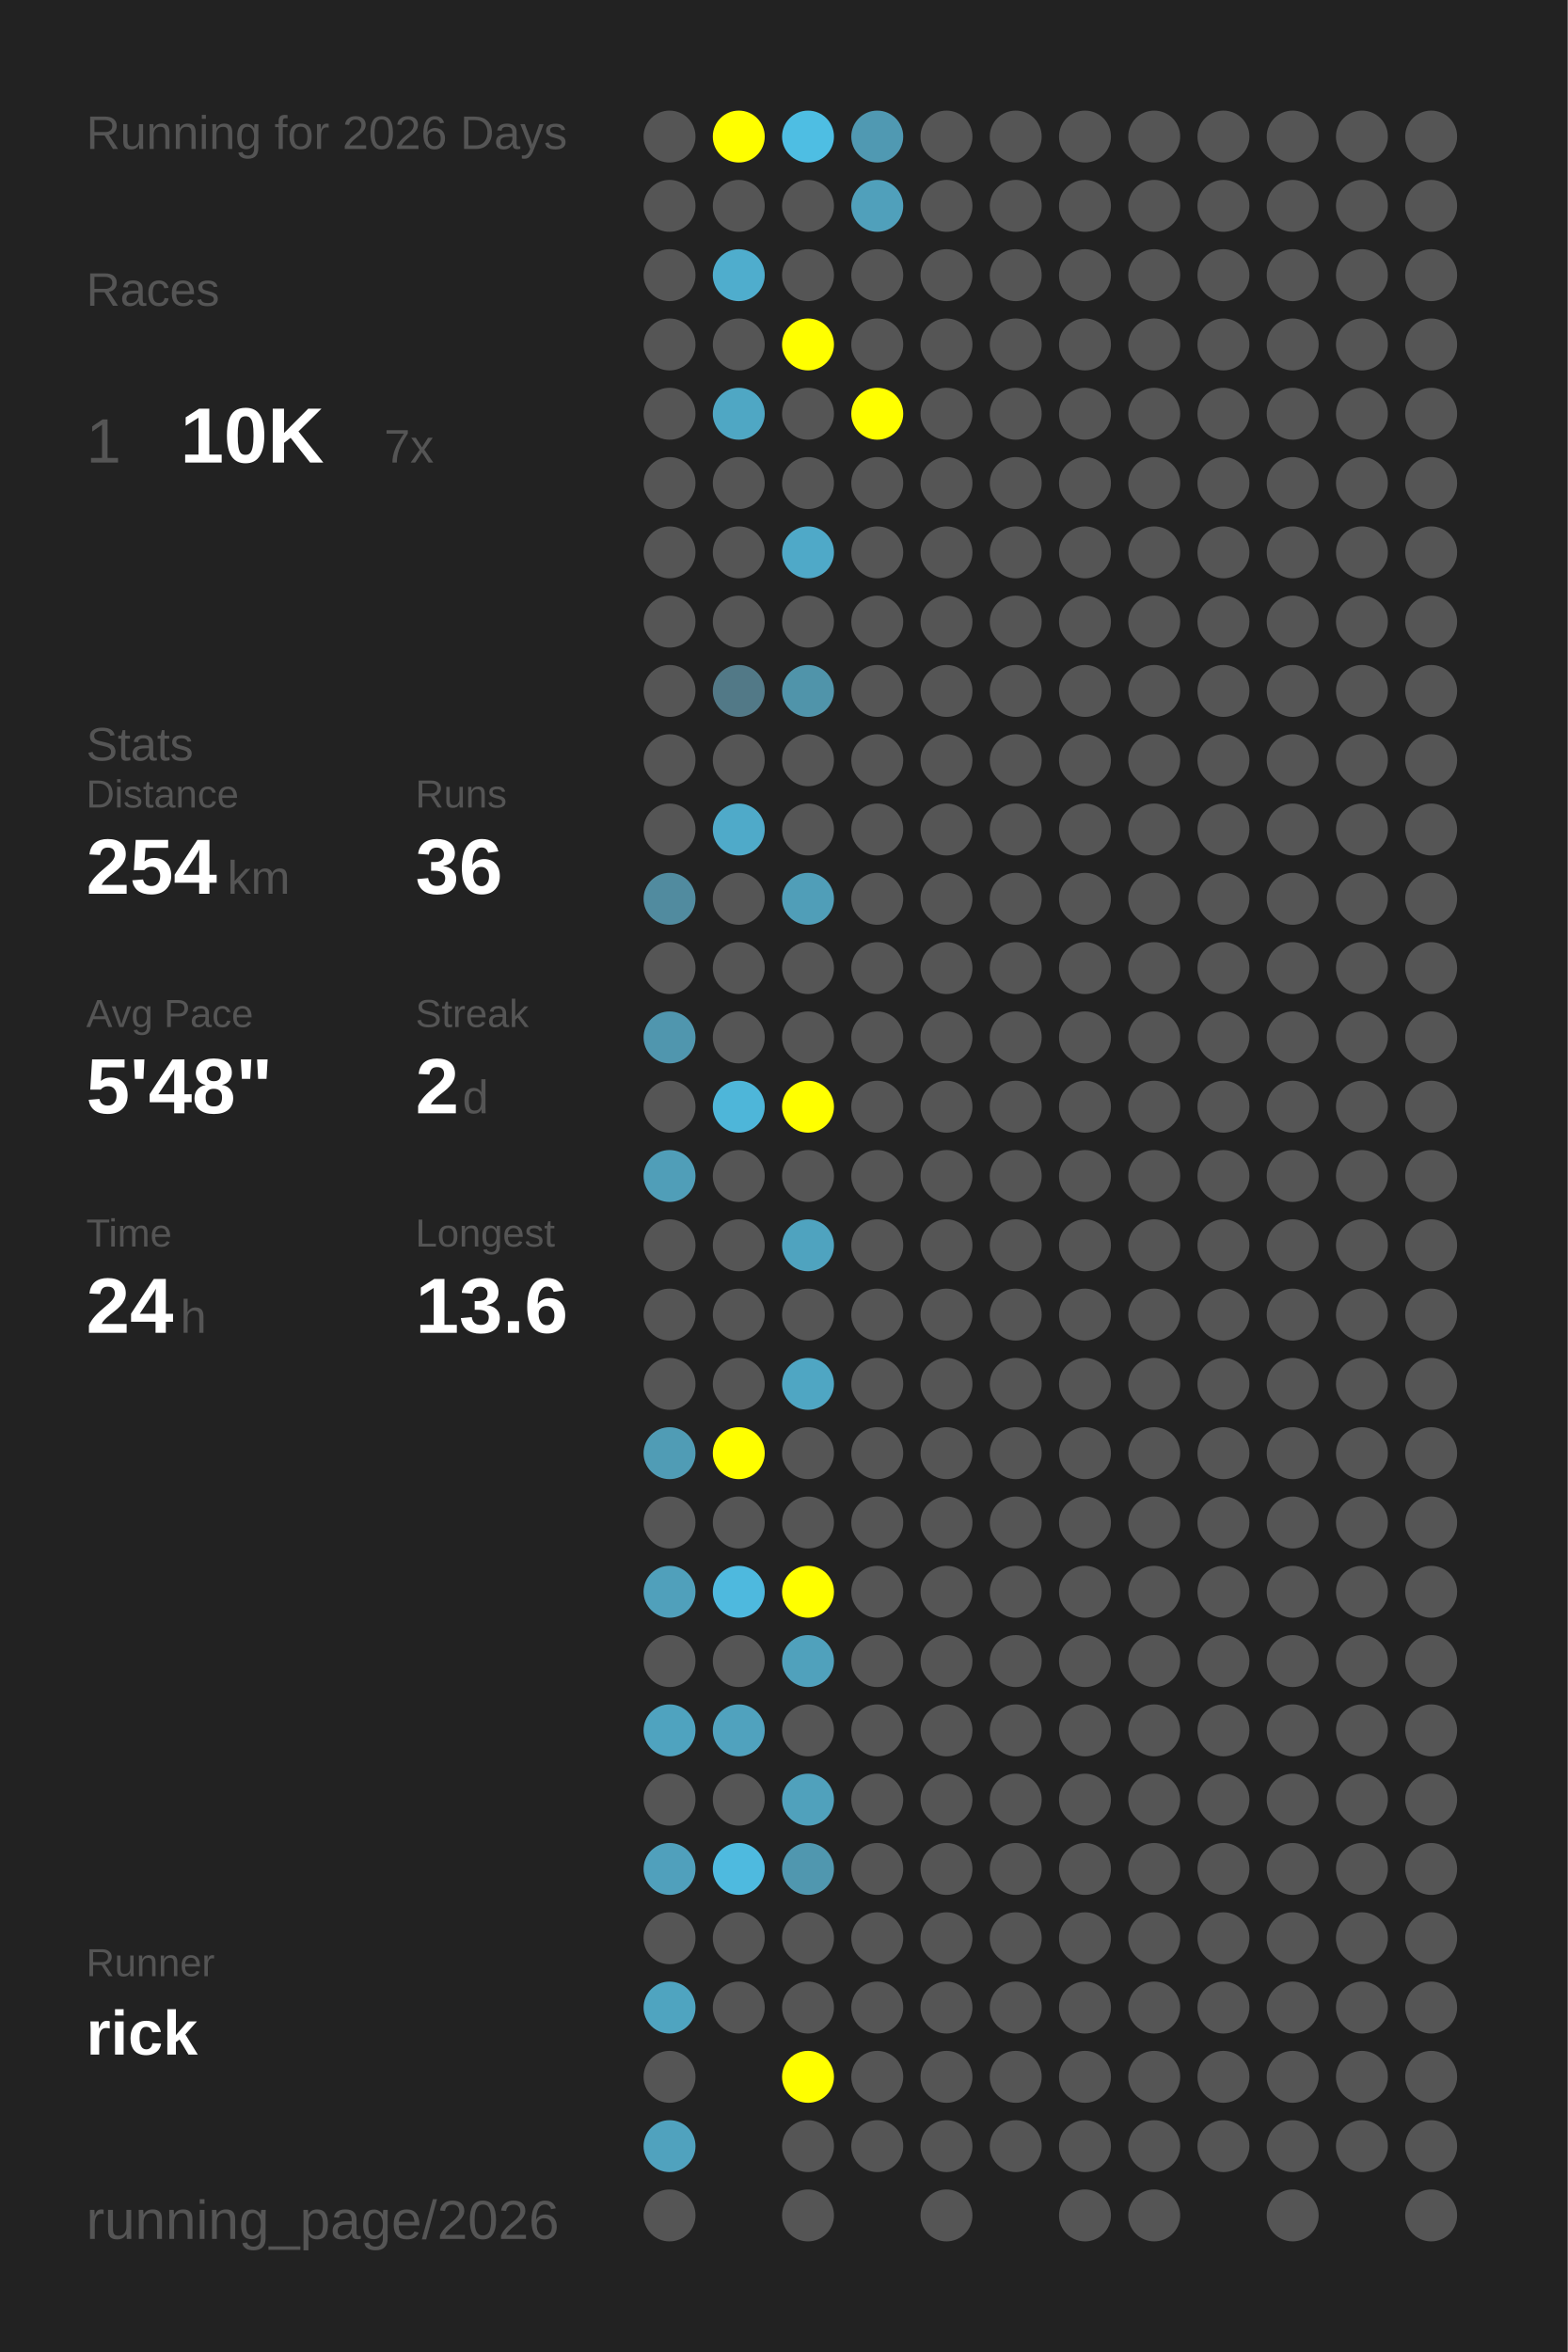
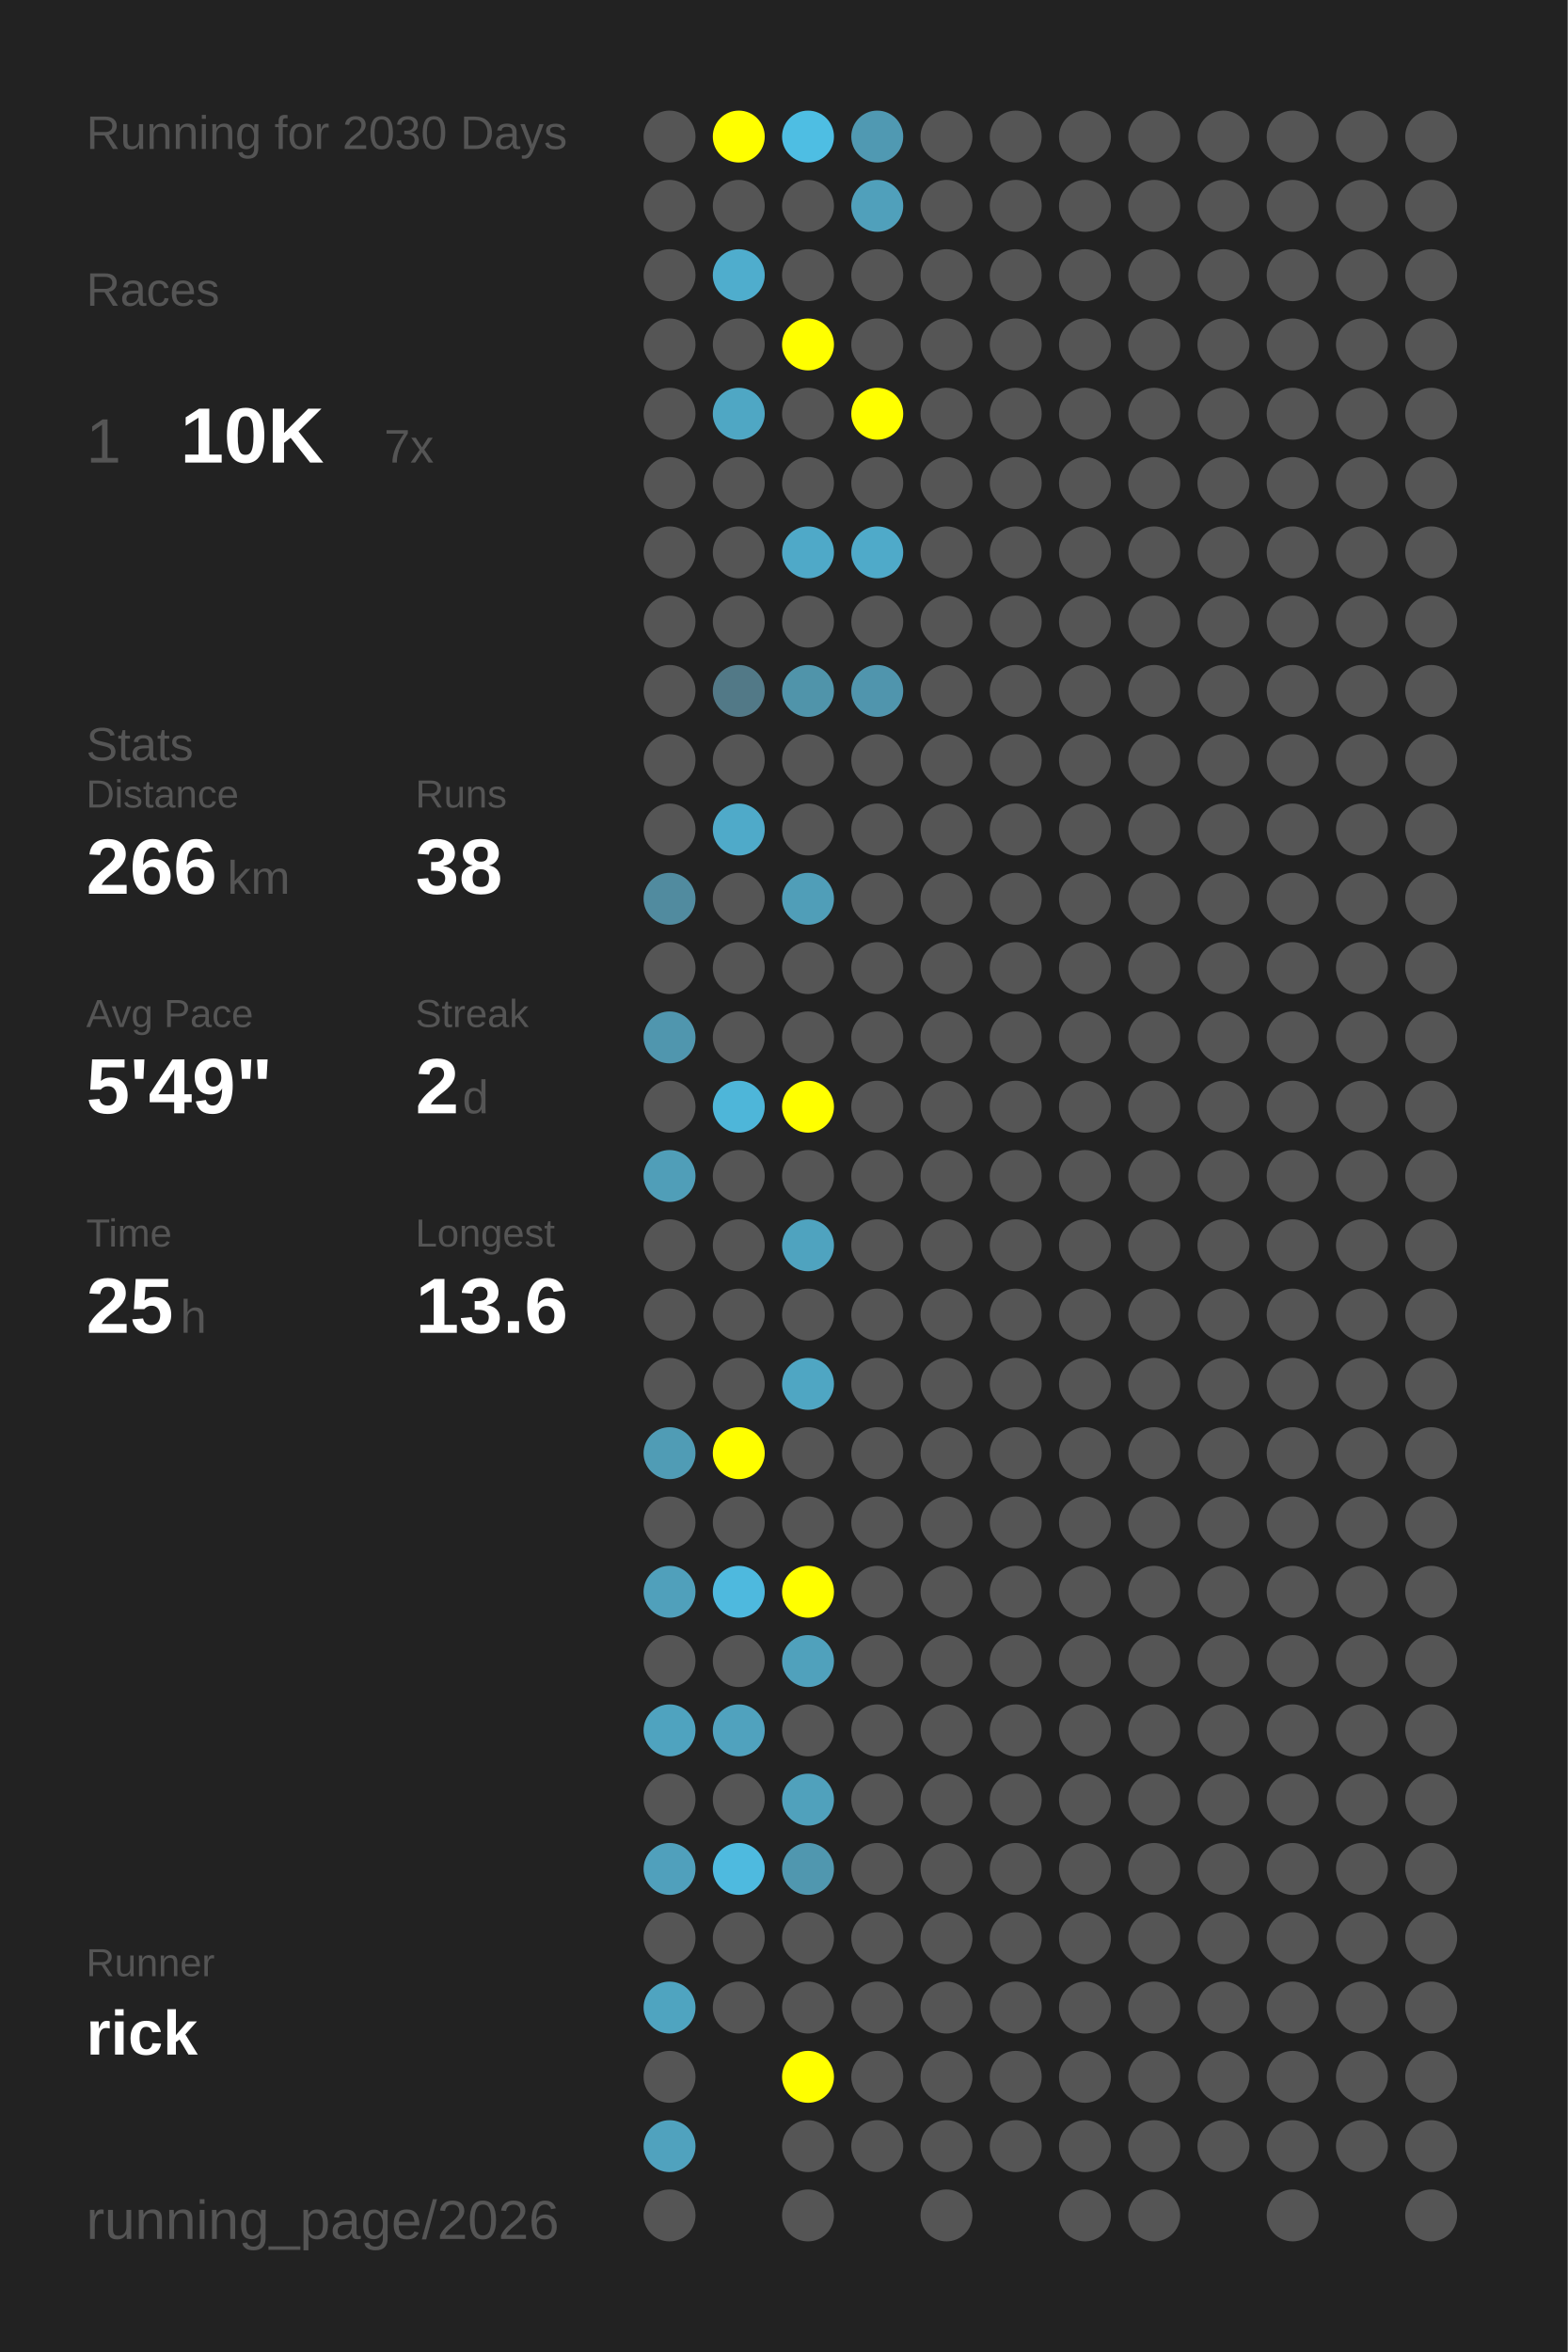
<svg xmlns="http://www.w3.org/2000/svg" baseProfile="full" height="300mm" version="1.1" viewBox="0,0,200,300" width="200mm">
  <defs />
  <rect fill="#222222" height="300" width="200" x="0" y="0" />
-   <text fill="#555555" style="font-size:6px; font-family:Arial;" x="11" y="19">Running for 2026 Days</text>
+   <text fill="#555555" style="font-size:6px; font-family:Arial;" x="11" y="19">Running for 2030 Days</text>
  <text fill="#555555" style="font-size:6px; font-family:Arial;" x="11" y="39">Races</text>
  <text fill="#555555" style="font-size:8px; font-family:Arial;" x="11" y="59">1</text>
  <text fill="#FFFFFF" style="font-size:10px; font-family:Arial; font-weight:bold;" x="23" y="59">10K</text>
  <text fill="#555555" style="font-size:6px; font-family:Arial;" x="49" y="59">7x</text>
  <text fill="#555555" style="font-size:6px; font-family:Arial;" x="11" y="97">Stats</text>
  <text fill="#555555" style="font-size:5px; font-family:Arial;" x="11" y="103">Distance</text>
-   <text fill="#FFFFFF" style="font-size:10px; font-family:Arial; font-weight:bold;" x="11" y="114">254</text>
+   <text fill="#FFFFFF" style="font-size:10px; font-family:Arial; font-weight:bold;" x="11" y="114">266</text>
  <text fill="#555555" style="font-size:6px; font-family:Arial;" x="29" y="114">km</text>
  <text fill="#555555" style="font-size:5px; font-family:Arial;" x="53" y="103">Runs</text>
-   <text fill="#FFFFFF" style="font-size:10px; font-family:Arial; font-weight:bold;" x="53" y="114">36</text>
+   <text fill="#FFFFFF" style="font-size:10px; font-family:Arial; font-weight:bold;" x="53" y="114">38</text>
  <text fill="#555555" style="font-size:5px; font-family:Arial;" x="11" y="131">Avg Pace</text>
-   <text fill="#FFFFFF" style="font-size:10px; font-family:Arial; font-weight:bold;" x="11" y="142">5'48"</text>
+   <text fill="#FFFFFF" style="font-size:10px; font-family:Arial; font-weight:bold;" x="11" y="142">5'49"</text>
  <text fill="#555555" style="font-size:5px; font-family:Arial;" x="53" y="131">Streak</text>
  <text fill="#FFFFFF" style="font-size:10px; font-family:Arial; font-weight:bold;" x="53" y="142">2</text>
  <text fill="#555555" style="font-size:6px; font-family:Arial;" x="59" y="142">d</text>
  <text fill="#555555" style="font-size:5px; font-family:Arial;" x="11" y="159">Time</text>
-   <text fill="#FFFFFF" style="font-size:10px; font-family:Arial; font-weight:bold;" x="11" y="170">24</text>
+   <text fill="#FFFFFF" style="font-size:10px; font-family:Arial; font-weight:bold;" x="11" y="170">25</text>
  <text fill="#555555" style="font-size:6px; font-family:Arial;" x="23" y="170">h</text>
  <text fill="#555555" style="font-size:5px; font-family:Arial;" x="53" y="159">Longest</text>
  <text fill="#FFFFFF" style="font-size:10px; font-family:Arial; font-weight:bold;" x="53" y="170">13.6</text>
  <text fill="#555555" style="font-size:5px; font-family:Arial;" x="11" y="252.065">Runner</text>
  <text fill="#FFFFFF" style="font-size:8px; font-family:Arial; font-weight:bold;" x="11" y="262.065">rick</text>
  <text fill="#555555" style="font-size:7px; font-family:Arial;" x="11" y="285.581">running_page/2026</text>
  <circle cx="85.417" cy="17.419" fill="#555555" r="3.312" />
  <circle cx="85.417" cy="26.258" fill="#555555" r="3.312" />
  <circle cx="85.417" cy="35.097" fill="#555555" r="3.312" />
  <circle cx="85.417" cy="43.935" fill="#555555" r="3.312" />
  <circle cx="85.417" cy="52.774" fill="#555555" r="3.312" />
  <circle cx="85.417" cy="61.613" fill="#555555" r="3.312" />
  <circle cx="85.417" cy="70.452" fill="#555555" r="3.312" />
  <circle cx="85.417" cy="79.29" fill="#555555" r="3.312" />
  <circle cx="85.417" cy="88.129" fill="#555555" r="3.312" />
  <circle cx="85.417" cy="96.968" fill="#555555" r="3.312" />
  <circle cx="85.417" cy="105.806" fill="#555555" r="3.312" />
  <circle cx="85.417" cy="114.645" fill="#518b9f" r="3.312" />
  <circle cx="85.417" cy="123.484" fill="#555555" r="3.312" />
  <circle cx="85.417" cy="132.323" fill="#5096ae" r="3.312" />
  <circle cx="85.417" cy="141.161" fill="#555555" r="3.312" />
  <circle cx="85.417" cy="150" fill="#509eb8" r="3.312" />
  <circle cx="85.417" cy="158.839" fill="#555555" r="3.312" />
  <circle cx="85.417" cy="167.677" fill="#555555" r="3.312" />
  <circle cx="85.417" cy="176.516" fill="#555555" r="3.312" />
  <circle cx="85.417" cy="185.355" fill="#509cb5" r="3.312" />
  <circle cx="85.417" cy="194.194" fill="#555555" r="3.312" />
  <circle cx="85.417" cy="203.032" fill="#50a0bb" r="3.312" />
  <circle cx="85.417" cy="211.871" fill="#555555" r="3.312" />
  <circle cx="85.417" cy="220.71" fill="#4fa3bf" r="3.312" />
  <circle cx="85.417" cy="229.548" fill="#555555" r="3.312" />
  <circle cx="85.417" cy="238.387" fill="#50a0bc" r="3.312" />
  <circle cx="85.417" cy="247.226" fill="#555555" r="3.312" />
  <circle cx="85.417" cy="256.065" fill="#4fa4c0" r="3.312" />
  <circle cx="85.417" cy="264.903" fill="#555555" r="3.312" />
  <circle cx="85.417" cy="273.742" fill="#50a2be" r="3.312" />
  <circle cx="85.417" cy="282.581" fill="#555555" r="3.312" />
  <circle cx="94.25" cy="17.419" fill="#FFFF00" r="3.312" />
  <circle cx="94.25" cy="26.258" fill="#555555" r="3.312" />
  <circle cx="94.25" cy="35.097" fill="#4fadcd" r="3.312" />
  <circle cx="94.25" cy="43.935" fill="#555555" r="3.312" />
  <circle cx="94.25" cy="52.774" fill="#4fa7c4" r="3.312" />
  <circle cx="94.25" cy="61.613" fill="#555555" r="3.312" />
  <circle cx="94.25" cy="70.452" fill="#555555" r="3.312" />
  <circle cx="94.25" cy="79.29" fill="#555555" r="3.312" />
  <circle cx="94.25" cy="88.129" fill="#527987" r="3.312" />
  <circle cx="94.25" cy="96.968" fill="#555555" r="3.312" />
  <circle cx="94.25" cy="105.806" fill="#4faac9" r="3.312" />
  <circle cx="94.25" cy="114.645" fill="#555555" r="3.312" />
  <circle cx="94.25" cy="123.484" fill="#555555" r="3.312" />
  <circle cx="94.25" cy="132.323" fill="#555555" r="3.312" />
  <circle cx="94.25" cy="141.161" fill="#4eb6d9" r="3.312" />
  <circle cx="94.25" cy="150" fill="#555555" r="3.312" />
  <circle cx="94.25" cy="158.839" fill="#555555" r="3.312" />
  <circle cx="94.25" cy="167.677" fill="#555555" r="3.312" />
  <circle cx="94.25" cy="176.516" fill="#555555" r="3.312" />
  <circle cx="94.25" cy="185.355" fill="#FFFF00" r="3.312" />
  <circle cx="94.25" cy="194.194" fill="#555555" r="3.312" />
  <circle cx="94.25" cy="203.032" fill="#4eb9de" r="3.312" />
  <circle cx="94.25" cy="211.871" fill="#555555" r="3.312" />
  <circle cx="94.25" cy="220.71" fill="#50a2be" r="3.312" />
  <circle cx="94.25" cy="229.548" fill="#555555" r="3.312" />
  <circle cx="94.25" cy="238.387" fill="#4ebadf" r="3.312" />
  <circle cx="94.25" cy="247.226" fill="#555555" r="3.312" />
  <circle cx="94.25" cy="256.065" fill="#555555" r="3.312" />
  <circle cx="103.083" cy="17.419" fill="#4ebee3" r="3.312" />
  <circle cx="103.083" cy="26.258" fill="#555555" r="3.312" />
  <circle cx="103.083" cy="35.097" fill="#555555" r="3.312" />
  <circle cx="103.083" cy="43.935" fill="#FFFF00" r="3.312" />
  <circle cx="103.083" cy="52.774" fill="#555555" r="3.312" />
  <circle cx="103.083" cy="61.613" fill="#555555" r="3.312" />
  <circle cx="103.083" cy="70.452" fill="#4fa9c8" r="3.312" />
  <circle cx="103.083" cy="79.29" fill="#555555" r="3.312" />
  <circle cx="103.083" cy="88.129" fill="#5094aa" r="3.312" />
  <circle cx="103.083" cy="96.968" fill="#555555" r="3.312" />
  <circle cx="103.083" cy="105.806" fill="#555555" r="3.312" />
  <circle cx="103.083" cy="114.645" fill="#509eb8" r="3.312" />
  <circle cx="103.083" cy="123.484" fill="#555555" r="3.312" />
  <circle cx="103.083" cy="132.323" fill="#555555" r="3.312" />
  <circle cx="103.083" cy="141.161" fill="#FFFF00" r="3.312" />
  <circle cx="103.083" cy="150" fill="#555555" r="3.312" />
  <circle cx="103.083" cy="158.839" fill="#4fa3bf" r="3.312" />
  <circle cx="103.083" cy="167.677" fill="#555555" r="3.312" />
  <circle cx="103.083" cy="176.516" fill="#4fa6c3" r="3.312" />
  <circle cx="103.083" cy="185.355" fill="#555555" r="3.312" />
  <circle cx="103.083" cy="194.194" fill="#555555" r="3.312" />
  <circle cx="103.083" cy="203.032" fill="#FFFF00" r="3.312" />
  <circle cx="103.083" cy="211.871" fill="#50a1bc" r="3.312" />
  <circle cx="103.083" cy="220.71" fill="#555555" r="3.312" />
  <circle cx="103.083" cy="229.548" fill="#50a1bc" r="3.312" />
  <circle cx="103.083" cy="238.387" fill="#5097af" r="3.312" />
  <circle cx="103.083" cy="247.226" fill="#555555" r="3.312" />
  <circle cx="103.083" cy="256.065" fill="#555555" r="3.312" />
  <circle cx="103.083" cy="264.903" fill="#FFFF00" r="3.312" />
  <circle cx="103.083" cy="273.742" fill="#555555" r="3.312" />
  <circle cx="103.083" cy="282.581" fill="#555555" r="3.312" />
  <circle cx="111.917" cy="17.419" fill="#5099b2" r="3.312" />
  <circle cx="111.917" cy="26.258" fill="#50a0bb" r="3.312" />
  <circle cx="111.917" cy="35.097" fill="#555555" r="3.312" />
  <circle cx="111.917" cy="43.935" fill="#555555" r="3.312" />
  <circle cx="111.917" cy="52.774" fill="#FFFF00" r="3.312" />
  <circle cx="111.917" cy="61.613" fill="#555555" r="3.312" />
-   <circle cx="111.917" cy="70.452" fill="#555555" r="3.312" />
+   <circle cx="111.917" cy="70.452" fill="#4faac9" r="3.312" />
  <circle cx="111.917" cy="79.29" fill="#555555" r="3.312" />
-   <circle cx="111.917" cy="88.129" fill="#555555" r="3.312" />
+   <circle cx="111.917" cy="88.129" fill="#5095ad" r="3.312" />
  <circle cx="111.917" cy="96.968" fill="#555555" r="3.312" />
  <circle cx="111.917" cy="105.806" fill="#555555" r="3.312" />
  <circle cx="111.917" cy="114.645" fill="#555555" r="3.312" />
  <circle cx="111.917" cy="123.484" fill="#555555" r="3.312" />
  <circle cx="111.917" cy="132.323" fill="#555555" r="3.312" />
  <circle cx="111.917" cy="141.161" fill="#555555" r="3.312" />
  <circle cx="111.917" cy="150" fill="#555555" r="3.312" />
  <circle cx="111.917" cy="158.839" fill="#555555" r="3.312" />
  <circle cx="111.917" cy="167.677" fill="#555555" r="3.312" />
  <circle cx="111.917" cy="176.516" fill="#555555" r="3.312" />
  <circle cx="111.917" cy="185.355" fill="#555555" r="3.312" />
  <circle cx="111.917" cy="194.194" fill="#555555" r="3.312" />
  <circle cx="111.917" cy="203.032" fill="#555555" r="3.312" />
  <circle cx="111.917" cy="211.871" fill="#555555" r="3.312" />
  <circle cx="111.917" cy="220.71" fill="#555555" r="3.312" />
  <circle cx="111.917" cy="229.548" fill="#555555" r="3.312" />
  <circle cx="111.917" cy="238.387" fill="#555555" r="3.312" />
  <circle cx="111.917" cy="247.226" fill="#555555" r="3.312" />
  <circle cx="111.917" cy="256.065" fill="#555555" r="3.312" />
  <circle cx="111.917" cy="264.903" fill="#555555" r="3.312" />
  <circle cx="111.917" cy="273.742" fill="#555555" r="3.312" />
  <circle cx="120.75" cy="17.419" fill="#555555" r="3.312" />
  <circle cx="120.75" cy="26.258" fill="#555555" r="3.312" />
  <circle cx="120.75" cy="35.097" fill="#555555" r="3.312" />
  <circle cx="120.75" cy="43.935" fill="#555555" r="3.312" />
  <circle cx="120.75" cy="52.774" fill="#555555" r="3.312" />
  <circle cx="120.75" cy="61.613" fill="#555555" r="3.312" />
  <circle cx="120.75" cy="70.452" fill="#555555" r="3.312" />
  <circle cx="120.75" cy="79.29" fill="#555555" r="3.312" />
  <circle cx="120.75" cy="88.129" fill="#555555" r="3.312" />
  <circle cx="120.75" cy="96.968" fill="#555555" r="3.312" />
  <circle cx="120.75" cy="105.806" fill="#555555" r="3.312" />
  <circle cx="120.75" cy="114.645" fill="#555555" r="3.312" />
  <circle cx="120.75" cy="123.484" fill="#555555" r="3.312" />
  <circle cx="120.75" cy="132.323" fill="#555555" r="3.312" />
  <circle cx="120.75" cy="141.161" fill="#555555" r="3.312" />
  <circle cx="120.75" cy="150" fill="#555555" r="3.312" />
  <circle cx="120.75" cy="158.839" fill="#555555" r="3.312" />
  <circle cx="120.75" cy="167.677" fill="#555555" r="3.312" />
  <circle cx="120.75" cy="176.516" fill="#555555" r="3.312" />
  <circle cx="120.75" cy="185.355" fill="#555555" r="3.312" />
  <circle cx="120.75" cy="194.194" fill="#555555" r="3.312" />
  <circle cx="120.75" cy="203.032" fill="#555555" r="3.312" />
  <circle cx="120.75" cy="211.871" fill="#555555" r="3.312" />
  <circle cx="120.75" cy="220.71" fill="#555555" r="3.312" />
  <circle cx="120.75" cy="229.548" fill="#555555" r="3.312" />
  <circle cx="120.75" cy="238.387" fill="#555555" r="3.312" />
  <circle cx="120.75" cy="247.226" fill="#555555" r="3.312" />
  <circle cx="120.75" cy="256.065" fill="#555555" r="3.312" />
  <circle cx="120.75" cy="264.903" fill="#555555" r="3.312" />
  <circle cx="120.75" cy="273.742" fill="#555555" r="3.312" />
  <circle cx="120.75" cy="282.581" fill="#555555" r="3.312" />
  <circle cx="129.583" cy="17.419" fill="#555555" r="3.312" />
  <circle cx="129.583" cy="26.258" fill="#555555" r="3.312" />
  <circle cx="129.583" cy="35.097" fill="#555555" r="3.312" />
  <circle cx="129.583" cy="43.935" fill="#555555" r="3.312" />
  <circle cx="129.583" cy="52.774" fill="#555555" r="3.312" />
  <circle cx="129.583" cy="61.613" fill="#555555" r="3.312" />
  <circle cx="129.583" cy="70.452" fill="#555555" r="3.312" />
  <circle cx="129.583" cy="79.29" fill="#555555" r="3.312" />
  <circle cx="129.583" cy="88.129" fill="#555555" r="3.312" />
  <circle cx="129.583" cy="96.968" fill="#555555" r="3.312" />
  <circle cx="129.583" cy="105.806" fill="#555555" r="3.312" />
  <circle cx="129.583" cy="114.645" fill="#555555" r="3.312" />
  <circle cx="129.583" cy="123.484" fill="#555555" r="3.312" />
  <circle cx="129.583" cy="132.323" fill="#555555" r="3.312" />
  <circle cx="129.583" cy="141.161" fill="#555555" r="3.312" />
  <circle cx="129.583" cy="150" fill="#555555" r="3.312" />
  <circle cx="129.583" cy="158.839" fill="#555555" r="3.312" />
  <circle cx="129.583" cy="167.677" fill="#555555" r="3.312" />
  <circle cx="129.583" cy="176.516" fill="#555555" r="3.312" />
  <circle cx="129.583" cy="185.355" fill="#555555" r="3.312" />
  <circle cx="129.583" cy="194.194" fill="#555555" r="3.312" />
  <circle cx="129.583" cy="203.032" fill="#555555" r="3.312" />
  <circle cx="129.583" cy="211.871" fill="#555555" r="3.312" />
  <circle cx="129.583" cy="220.71" fill="#555555" r="3.312" />
  <circle cx="129.583" cy="229.548" fill="#555555" r="3.312" />
  <circle cx="129.583" cy="238.387" fill="#555555" r="3.312" />
  <circle cx="129.583" cy="247.226" fill="#555555" r="3.312" />
  <circle cx="129.583" cy="256.065" fill="#555555" r="3.312" />
  <circle cx="129.583" cy="264.903" fill="#555555" r="3.312" />
  <circle cx="129.583" cy="273.742" fill="#555555" r="3.312" />
  <circle cx="138.417" cy="17.419" fill="#555555" r="3.312" />
  <circle cx="138.417" cy="26.258" fill="#555555" r="3.312" />
  <circle cx="138.417" cy="35.097" fill="#555555" r="3.312" />
  <circle cx="138.417" cy="43.935" fill="#555555" r="3.312" />
  <circle cx="138.417" cy="52.774" fill="#555555" r="3.312" />
  <circle cx="138.417" cy="61.613" fill="#555555" r="3.312" />
  <circle cx="138.417" cy="70.452" fill="#555555" r="3.312" />
  <circle cx="138.417" cy="79.29" fill="#555555" r="3.312" />
  <circle cx="138.417" cy="88.129" fill="#555555" r="3.312" />
  <circle cx="138.417" cy="96.968" fill="#555555" r="3.312" />
  <circle cx="138.417" cy="105.806" fill="#555555" r="3.312" />
  <circle cx="138.417" cy="114.645" fill="#555555" r="3.312" />
  <circle cx="138.417" cy="123.484" fill="#555555" r="3.312" />
  <circle cx="138.417" cy="132.323" fill="#555555" r="3.312" />
  <circle cx="138.417" cy="141.161" fill="#555555" r="3.312" />
  <circle cx="138.417" cy="150" fill="#555555" r="3.312" />
  <circle cx="138.417" cy="158.839" fill="#555555" r="3.312" />
  <circle cx="138.417" cy="167.677" fill="#555555" r="3.312" />
  <circle cx="138.417" cy="176.516" fill="#555555" r="3.312" />
  <circle cx="138.417" cy="185.355" fill="#555555" r="3.312" />
  <circle cx="138.417" cy="194.194" fill="#555555" r="3.312" />
  <circle cx="138.417" cy="203.032" fill="#555555" r="3.312" />
  <circle cx="138.417" cy="211.871" fill="#555555" r="3.312" />
  <circle cx="138.417" cy="220.71" fill="#555555" r="3.312" />
  <circle cx="138.417" cy="229.548" fill="#555555" r="3.312" />
  <circle cx="138.417" cy="238.387" fill="#555555" r="3.312" />
  <circle cx="138.417" cy="247.226" fill="#555555" r="3.312" />
  <circle cx="138.417" cy="256.065" fill="#555555" r="3.312" />
  <circle cx="138.417" cy="264.903" fill="#555555" r="3.312" />
  <circle cx="138.417" cy="273.742" fill="#555555" r="3.312" />
  <circle cx="138.417" cy="282.581" fill="#555555" r="3.312" />
  <circle cx="147.25" cy="17.419" fill="#555555" r="3.312" />
  <circle cx="147.25" cy="26.258" fill="#555555" r="3.312" />
  <circle cx="147.25" cy="35.097" fill="#555555" r="3.312" />
  <circle cx="147.25" cy="43.935" fill="#555555" r="3.312" />
  <circle cx="147.25" cy="52.774" fill="#555555" r="3.312" />
  <circle cx="147.25" cy="61.613" fill="#555555" r="3.312" />
  <circle cx="147.25" cy="70.452" fill="#555555" r="3.312" />
  <circle cx="147.25" cy="79.29" fill="#555555" r="3.312" />
  <circle cx="147.25" cy="88.129" fill="#555555" r="3.312" />
  <circle cx="147.25" cy="96.968" fill="#555555" r="3.312" />
  <circle cx="147.25" cy="105.806" fill="#555555" r="3.312" />
  <circle cx="147.25" cy="114.645" fill="#555555" r="3.312" />
  <circle cx="147.25" cy="123.484" fill="#555555" r="3.312" />
  <circle cx="147.25" cy="132.323" fill="#555555" r="3.312" />
  <circle cx="147.25" cy="141.161" fill="#555555" r="3.312" />
  <circle cx="147.25" cy="150" fill="#555555" r="3.312" />
  <circle cx="147.25" cy="158.839" fill="#555555" r="3.312" />
  <circle cx="147.25" cy="167.677" fill="#555555" r="3.312" />
  <circle cx="147.25" cy="176.516" fill="#555555" r="3.312" />
  <circle cx="147.25" cy="185.355" fill="#555555" r="3.312" />
  <circle cx="147.25" cy="194.194" fill="#555555" r="3.312" />
  <circle cx="147.25" cy="203.032" fill="#555555" r="3.312" />
  <circle cx="147.25" cy="211.871" fill="#555555" r="3.312" />
  <circle cx="147.25" cy="220.71" fill="#555555" r="3.312" />
  <circle cx="147.25" cy="229.548" fill="#555555" r="3.312" />
  <circle cx="147.25" cy="238.387" fill="#555555" r="3.312" />
  <circle cx="147.25" cy="247.226" fill="#555555" r="3.312" />
  <circle cx="147.25" cy="256.065" fill="#555555" r="3.312" />
  <circle cx="147.25" cy="264.903" fill="#555555" r="3.312" />
  <circle cx="147.25" cy="273.742" fill="#555555" r="3.312" />
  <circle cx="147.25" cy="282.581" fill="#555555" r="3.312" />
  <circle cx="156.083" cy="17.419" fill="#555555" r="3.312" />
  <circle cx="156.083" cy="26.258" fill="#555555" r="3.312" />
  <circle cx="156.083" cy="35.097" fill="#555555" r="3.312" />
  <circle cx="156.083" cy="43.935" fill="#555555" r="3.312" />
  <circle cx="156.083" cy="52.774" fill="#555555" r="3.312" />
  <circle cx="156.083" cy="61.613" fill="#555555" r="3.312" />
  <circle cx="156.083" cy="70.452" fill="#555555" r="3.312" />
  <circle cx="156.083" cy="79.29" fill="#555555" r="3.312" />
  <circle cx="156.083" cy="88.129" fill="#555555" r="3.312" />
  <circle cx="156.083" cy="96.968" fill="#555555" r="3.312" />
  <circle cx="156.083" cy="105.806" fill="#555555" r="3.312" />
  <circle cx="156.083" cy="114.645" fill="#555555" r="3.312" />
  <circle cx="156.083" cy="123.484" fill="#555555" r="3.312" />
  <circle cx="156.083" cy="132.323" fill="#555555" r="3.312" />
  <circle cx="156.083" cy="141.161" fill="#555555" r="3.312" />
  <circle cx="156.083" cy="150" fill="#555555" r="3.312" />
  <circle cx="156.083" cy="158.839" fill="#555555" r="3.312" />
  <circle cx="156.083" cy="167.677" fill="#555555" r="3.312" />
  <circle cx="156.083" cy="176.516" fill="#555555" r="3.312" />
  <circle cx="156.083" cy="185.355" fill="#555555" r="3.312" />
  <circle cx="156.083" cy="194.194" fill="#555555" r="3.312" />
  <circle cx="156.083" cy="203.032" fill="#555555" r="3.312" />
  <circle cx="156.083" cy="211.871" fill="#555555" r="3.312" />
  <circle cx="156.083" cy="220.71" fill="#555555" r="3.312" />
  <circle cx="156.083" cy="229.548" fill="#555555" r="3.312" />
  <circle cx="156.083" cy="238.387" fill="#555555" r="3.312" />
  <circle cx="156.083" cy="247.226" fill="#555555" r="3.312" />
  <circle cx="156.083" cy="256.065" fill="#555555" r="3.312" />
  <circle cx="156.083" cy="264.903" fill="#555555" r="3.312" />
  <circle cx="156.083" cy="273.742" fill="#555555" r="3.312" />
  <circle cx="164.917" cy="17.419" fill="#555555" r="3.312" />
  <circle cx="164.917" cy="26.258" fill="#555555" r="3.312" />
  <circle cx="164.917" cy="35.097" fill="#555555" r="3.312" />
  <circle cx="164.917" cy="43.935" fill="#555555" r="3.312" />
  <circle cx="164.917" cy="52.774" fill="#555555" r="3.312" />
  <circle cx="164.917" cy="61.613" fill="#555555" r="3.312" />
  <circle cx="164.917" cy="70.452" fill="#555555" r="3.312" />
  <circle cx="164.917" cy="79.29" fill="#555555" r="3.312" />
  <circle cx="164.917" cy="88.129" fill="#555555" r="3.312" />
  <circle cx="164.917" cy="96.968" fill="#555555" r="3.312" />
  <circle cx="164.917" cy="105.806" fill="#555555" r="3.312" />
  <circle cx="164.917" cy="114.645" fill="#555555" r="3.312" />
  <circle cx="164.917" cy="123.484" fill="#555555" r="3.312" />
  <circle cx="164.917" cy="132.323" fill="#555555" r="3.312" />
  <circle cx="164.917" cy="141.161" fill="#555555" r="3.312" />
  <circle cx="164.917" cy="150" fill="#555555" r="3.312" />
  <circle cx="164.917" cy="158.839" fill="#555555" r="3.312" />
  <circle cx="164.917" cy="167.677" fill="#555555" r="3.312" />
  <circle cx="164.917" cy="176.516" fill="#555555" r="3.312" />
  <circle cx="164.917" cy="185.355" fill="#555555" r="3.312" />
  <circle cx="164.917" cy="194.194" fill="#555555" r="3.312" />
  <circle cx="164.917" cy="203.032" fill="#555555" r="3.312" />
  <circle cx="164.917" cy="211.871" fill="#555555" r="3.312" />
  <circle cx="164.917" cy="220.71" fill="#555555" r="3.312" />
  <circle cx="164.917" cy="229.548" fill="#555555" r="3.312" />
  <circle cx="164.917" cy="238.387" fill="#555555" r="3.312" />
  <circle cx="164.917" cy="247.226" fill="#555555" r="3.312" />
  <circle cx="164.917" cy="256.065" fill="#555555" r="3.312" />
  <circle cx="164.917" cy="264.903" fill="#555555" r="3.312" />
  <circle cx="164.917" cy="273.742" fill="#555555" r="3.312" />
  <circle cx="164.917" cy="282.581" fill="#555555" r="3.312" />
  <circle cx="173.75" cy="17.419" fill="#555555" r="3.312" />
  <circle cx="173.75" cy="26.258" fill="#555555" r="3.312" />
  <circle cx="173.75" cy="35.097" fill="#555555" r="3.312" />
  <circle cx="173.75" cy="43.935" fill="#555555" r="3.312" />
  <circle cx="173.75" cy="52.774" fill="#555555" r="3.312" />
  <circle cx="173.75" cy="61.613" fill="#555555" r="3.312" />
  <circle cx="173.75" cy="70.452" fill="#555555" r="3.312" />
  <circle cx="173.75" cy="79.29" fill="#555555" r="3.312" />
  <circle cx="173.75" cy="88.129" fill="#555555" r="3.312" />
  <circle cx="173.75" cy="96.968" fill="#555555" r="3.312" />
  <circle cx="173.75" cy="105.806" fill="#555555" r="3.312" />
  <circle cx="173.75" cy="114.645" fill="#555555" r="3.312" />
  <circle cx="173.75" cy="123.484" fill="#555555" r="3.312" />
  <circle cx="173.75" cy="132.323" fill="#555555" r="3.312" />
  <circle cx="173.75" cy="141.161" fill="#555555" r="3.312" />
  <circle cx="173.75" cy="150" fill="#555555" r="3.312" />
  <circle cx="173.75" cy="158.839" fill="#555555" r="3.312" />
  <circle cx="173.75" cy="167.677" fill="#555555" r="3.312" />
  <circle cx="173.75" cy="176.516" fill="#555555" r="3.312" />
  <circle cx="173.75" cy="185.355" fill="#555555" r="3.312" />
  <circle cx="173.75" cy="194.194" fill="#555555" r="3.312" />
  <circle cx="173.75" cy="203.032" fill="#555555" r="3.312" />
  <circle cx="173.75" cy="211.871" fill="#555555" r="3.312" />
  <circle cx="173.75" cy="220.71" fill="#555555" r="3.312" />
  <circle cx="173.75" cy="229.548" fill="#555555" r="3.312" />
  <circle cx="173.75" cy="238.387" fill="#555555" r="3.312" />
  <circle cx="173.75" cy="247.226" fill="#555555" r="3.312" />
  <circle cx="173.75" cy="256.065" fill="#555555" r="3.312" />
  <circle cx="173.75" cy="264.903" fill="#555555" r="3.312" />
  <circle cx="173.75" cy="273.742" fill="#555555" r="3.312" />
  <circle cx="182.583" cy="17.419" fill="#555555" r="3.312" />
  <circle cx="182.583" cy="26.258" fill="#555555" r="3.312" />
  <circle cx="182.583" cy="35.097" fill="#555555" r="3.312" />
  <circle cx="182.583" cy="43.935" fill="#555555" r="3.312" />
  <circle cx="182.583" cy="52.774" fill="#555555" r="3.312" />
  <circle cx="182.583" cy="61.613" fill="#555555" r="3.312" />
  <circle cx="182.583" cy="70.452" fill="#555555" r="3.312" />
  <circle cx="182.583" cy="79.29" fill="#555555" r="3.312" />
  <circle cx="182.583" cy="88.129" fill="#555555" r="3.312" />
  <circle cx="182.583" cy="96.968" fill="#555555" r="3.312" />
  <circle cx="182.583" cy="105.806" fill="#555555" r="3.312" />
  <circle cx="182.583" cy="114.645" fill="#555555" r="3.312" />
  <circle cx="182.583" cy="123.484" fill="#555555" r="3.312" />
  <circle cx="182.583" cy="132.323" fill="#555555" r="3.312" />
  <circle cx="182.583" cy="141.161" fill="#555555" r="3.312" />
  <circle cx="182.583" cy="150" fill="#555555" r="3.312" />
  <circle cx="182.583" cy="158.839" fill="#555555" r="3.312" />
  <circle cx="182.583" cy="167.677" fill="#555555" r="3.312" />
  <circle cx="182.583" cy="176.516" fill="#555555" r="3.312" />
  <circle cx="182.583" cy="185.355" fill="#555555" r="3.312" />
  <circle cx="182.583" cy="194.194" fill="#555555" r="3.312" />
  <circle cx="182.583" cy="203.032" fill="#555555" r="3.312" />
  <circle cx="182.583" cy="211.871" fill="#555555" r="3.312" />
  <circle cx="182.583" cy="220.71" fill="#555555" r="3.312" />
  <circle cx="182.583" cy="229.548" fill="#555555" r="3.312" />
  <circle cx="182.583" cy="238.387" fill="#555555" r="3.312" />
  <circle cx="182.583" cy="247.226" fill="#555555" r="3.312" />
  <circle cx="182.583" cy="256.065" fill="#555555" r="3.312" />
  <circle cx="182.583" cy="264.903" fill="#555555" r="3.312" />
  <circle cx="182.583" cy="273.742" fill="#555555" r="3.312" />
  <circle cx="182.583" cy="282.581" fill="#555555" r="3.312" />
</svg>
